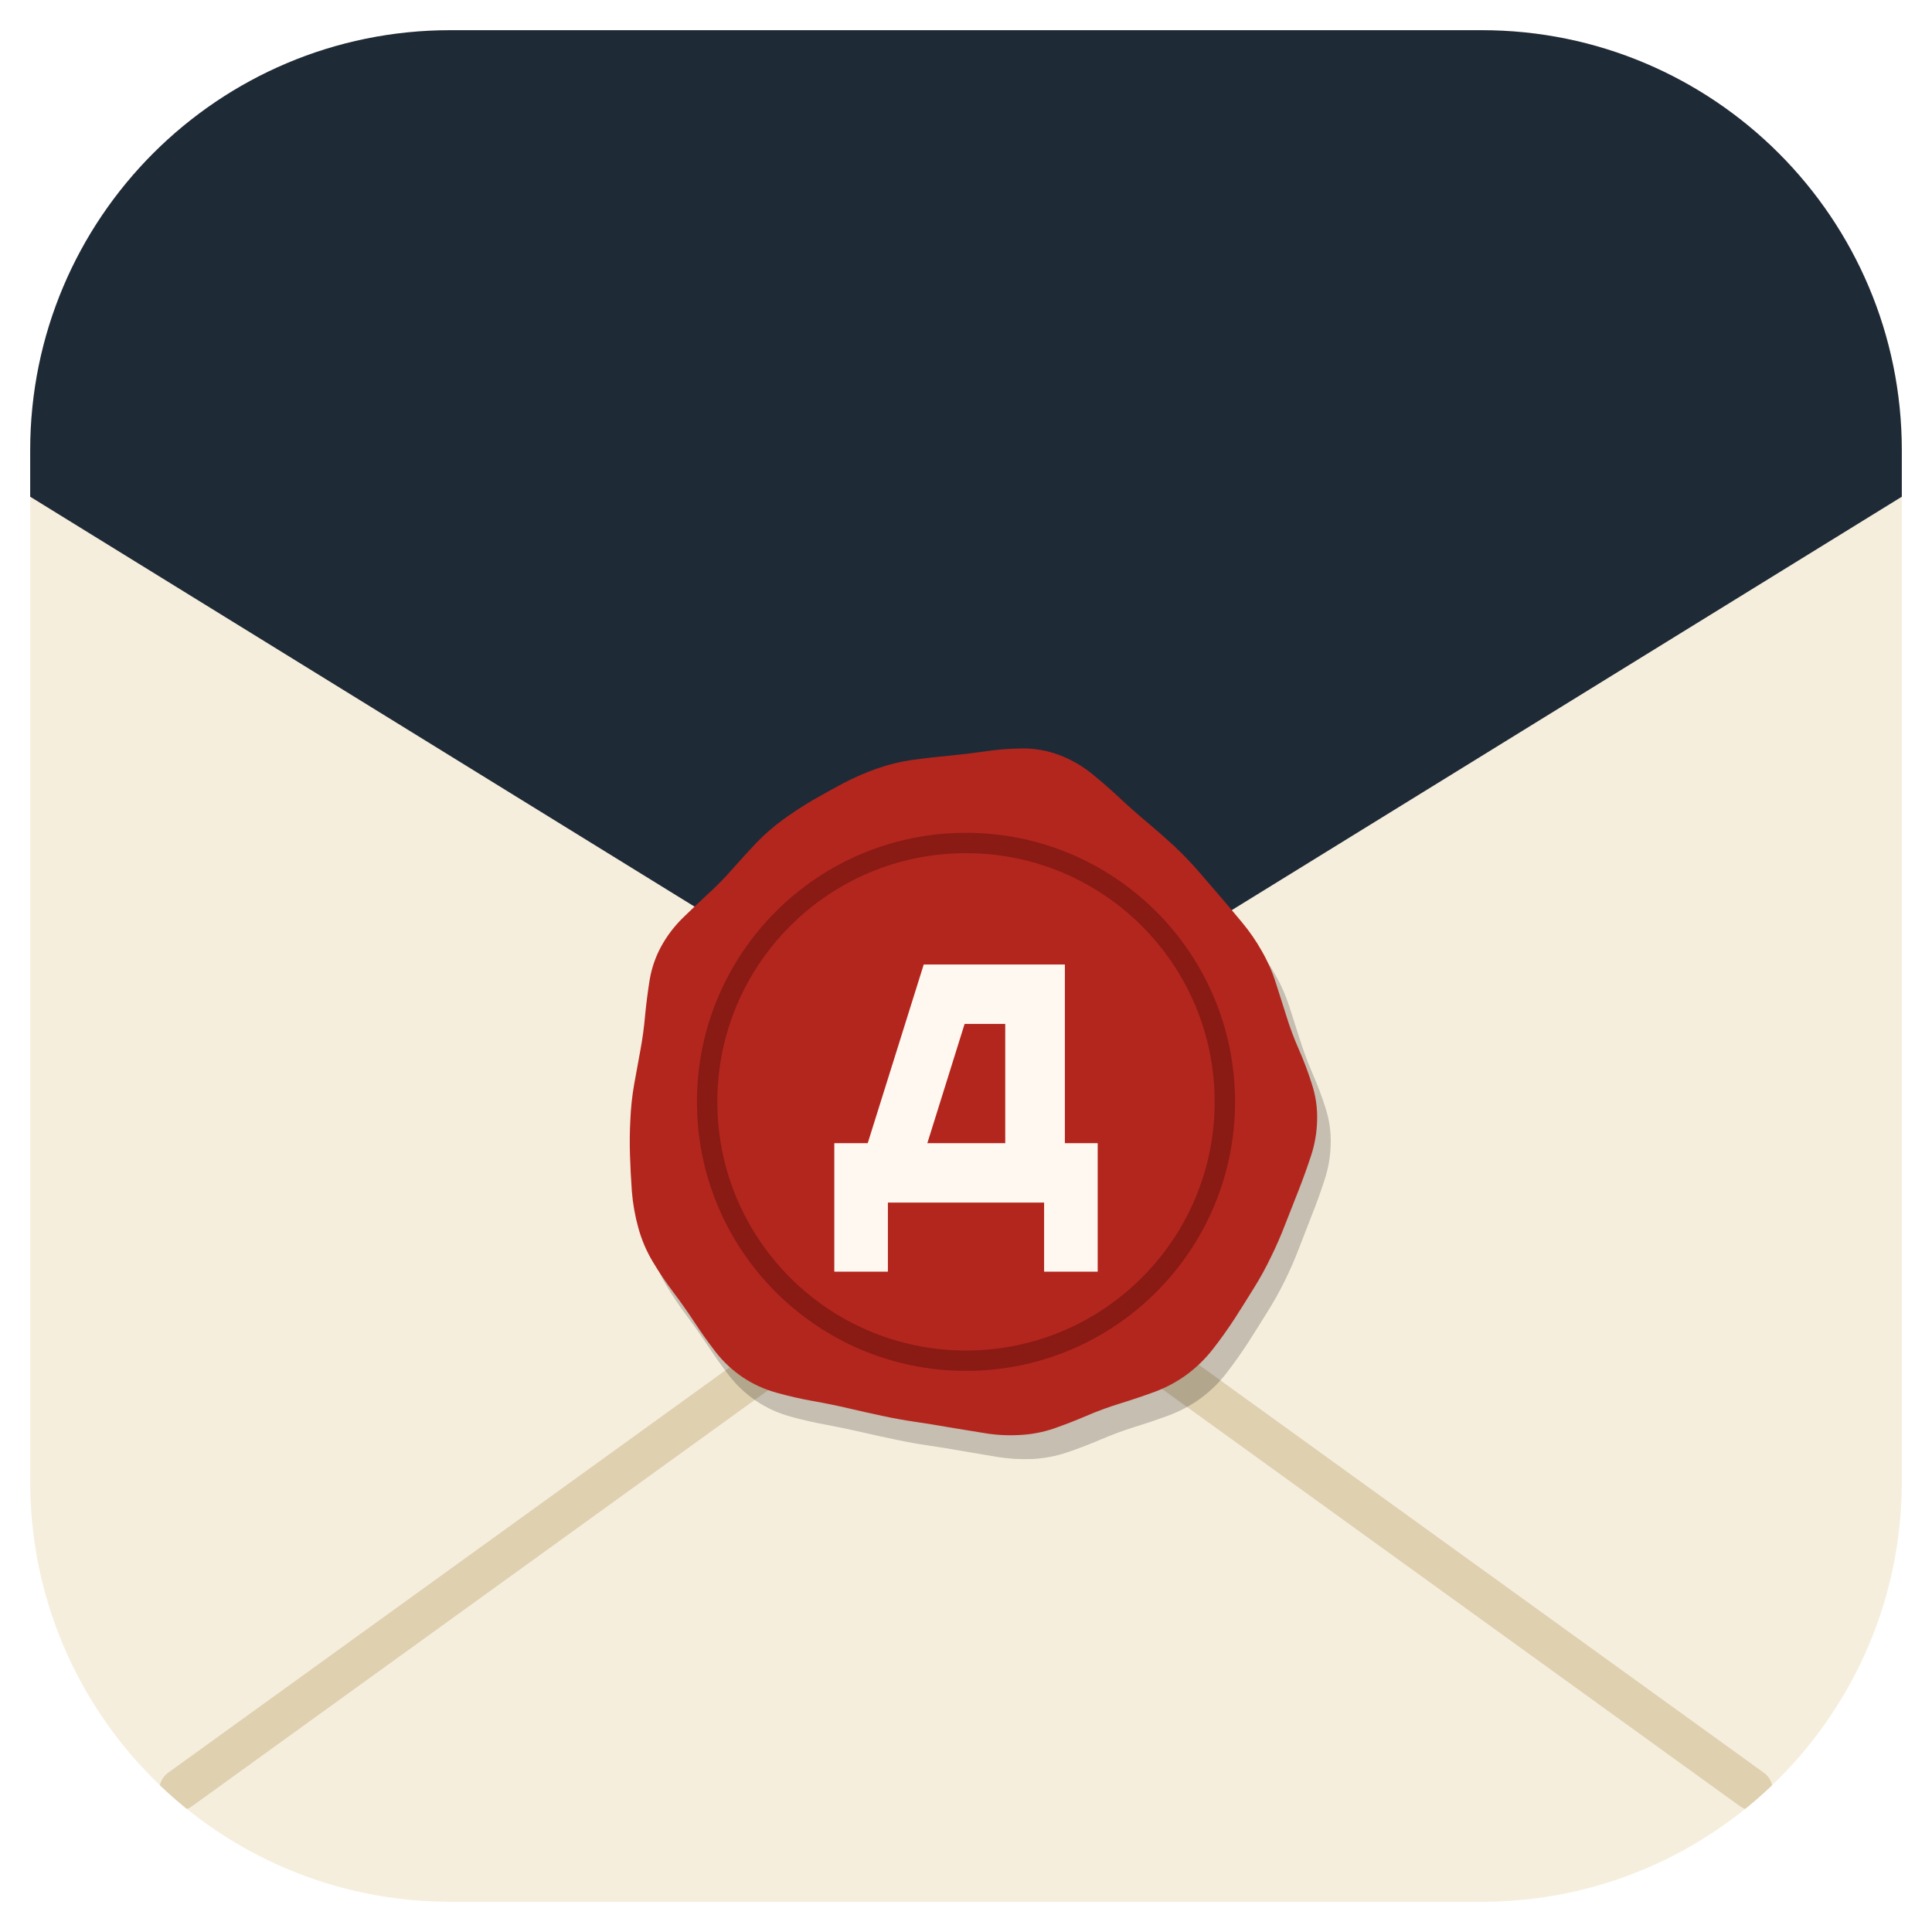
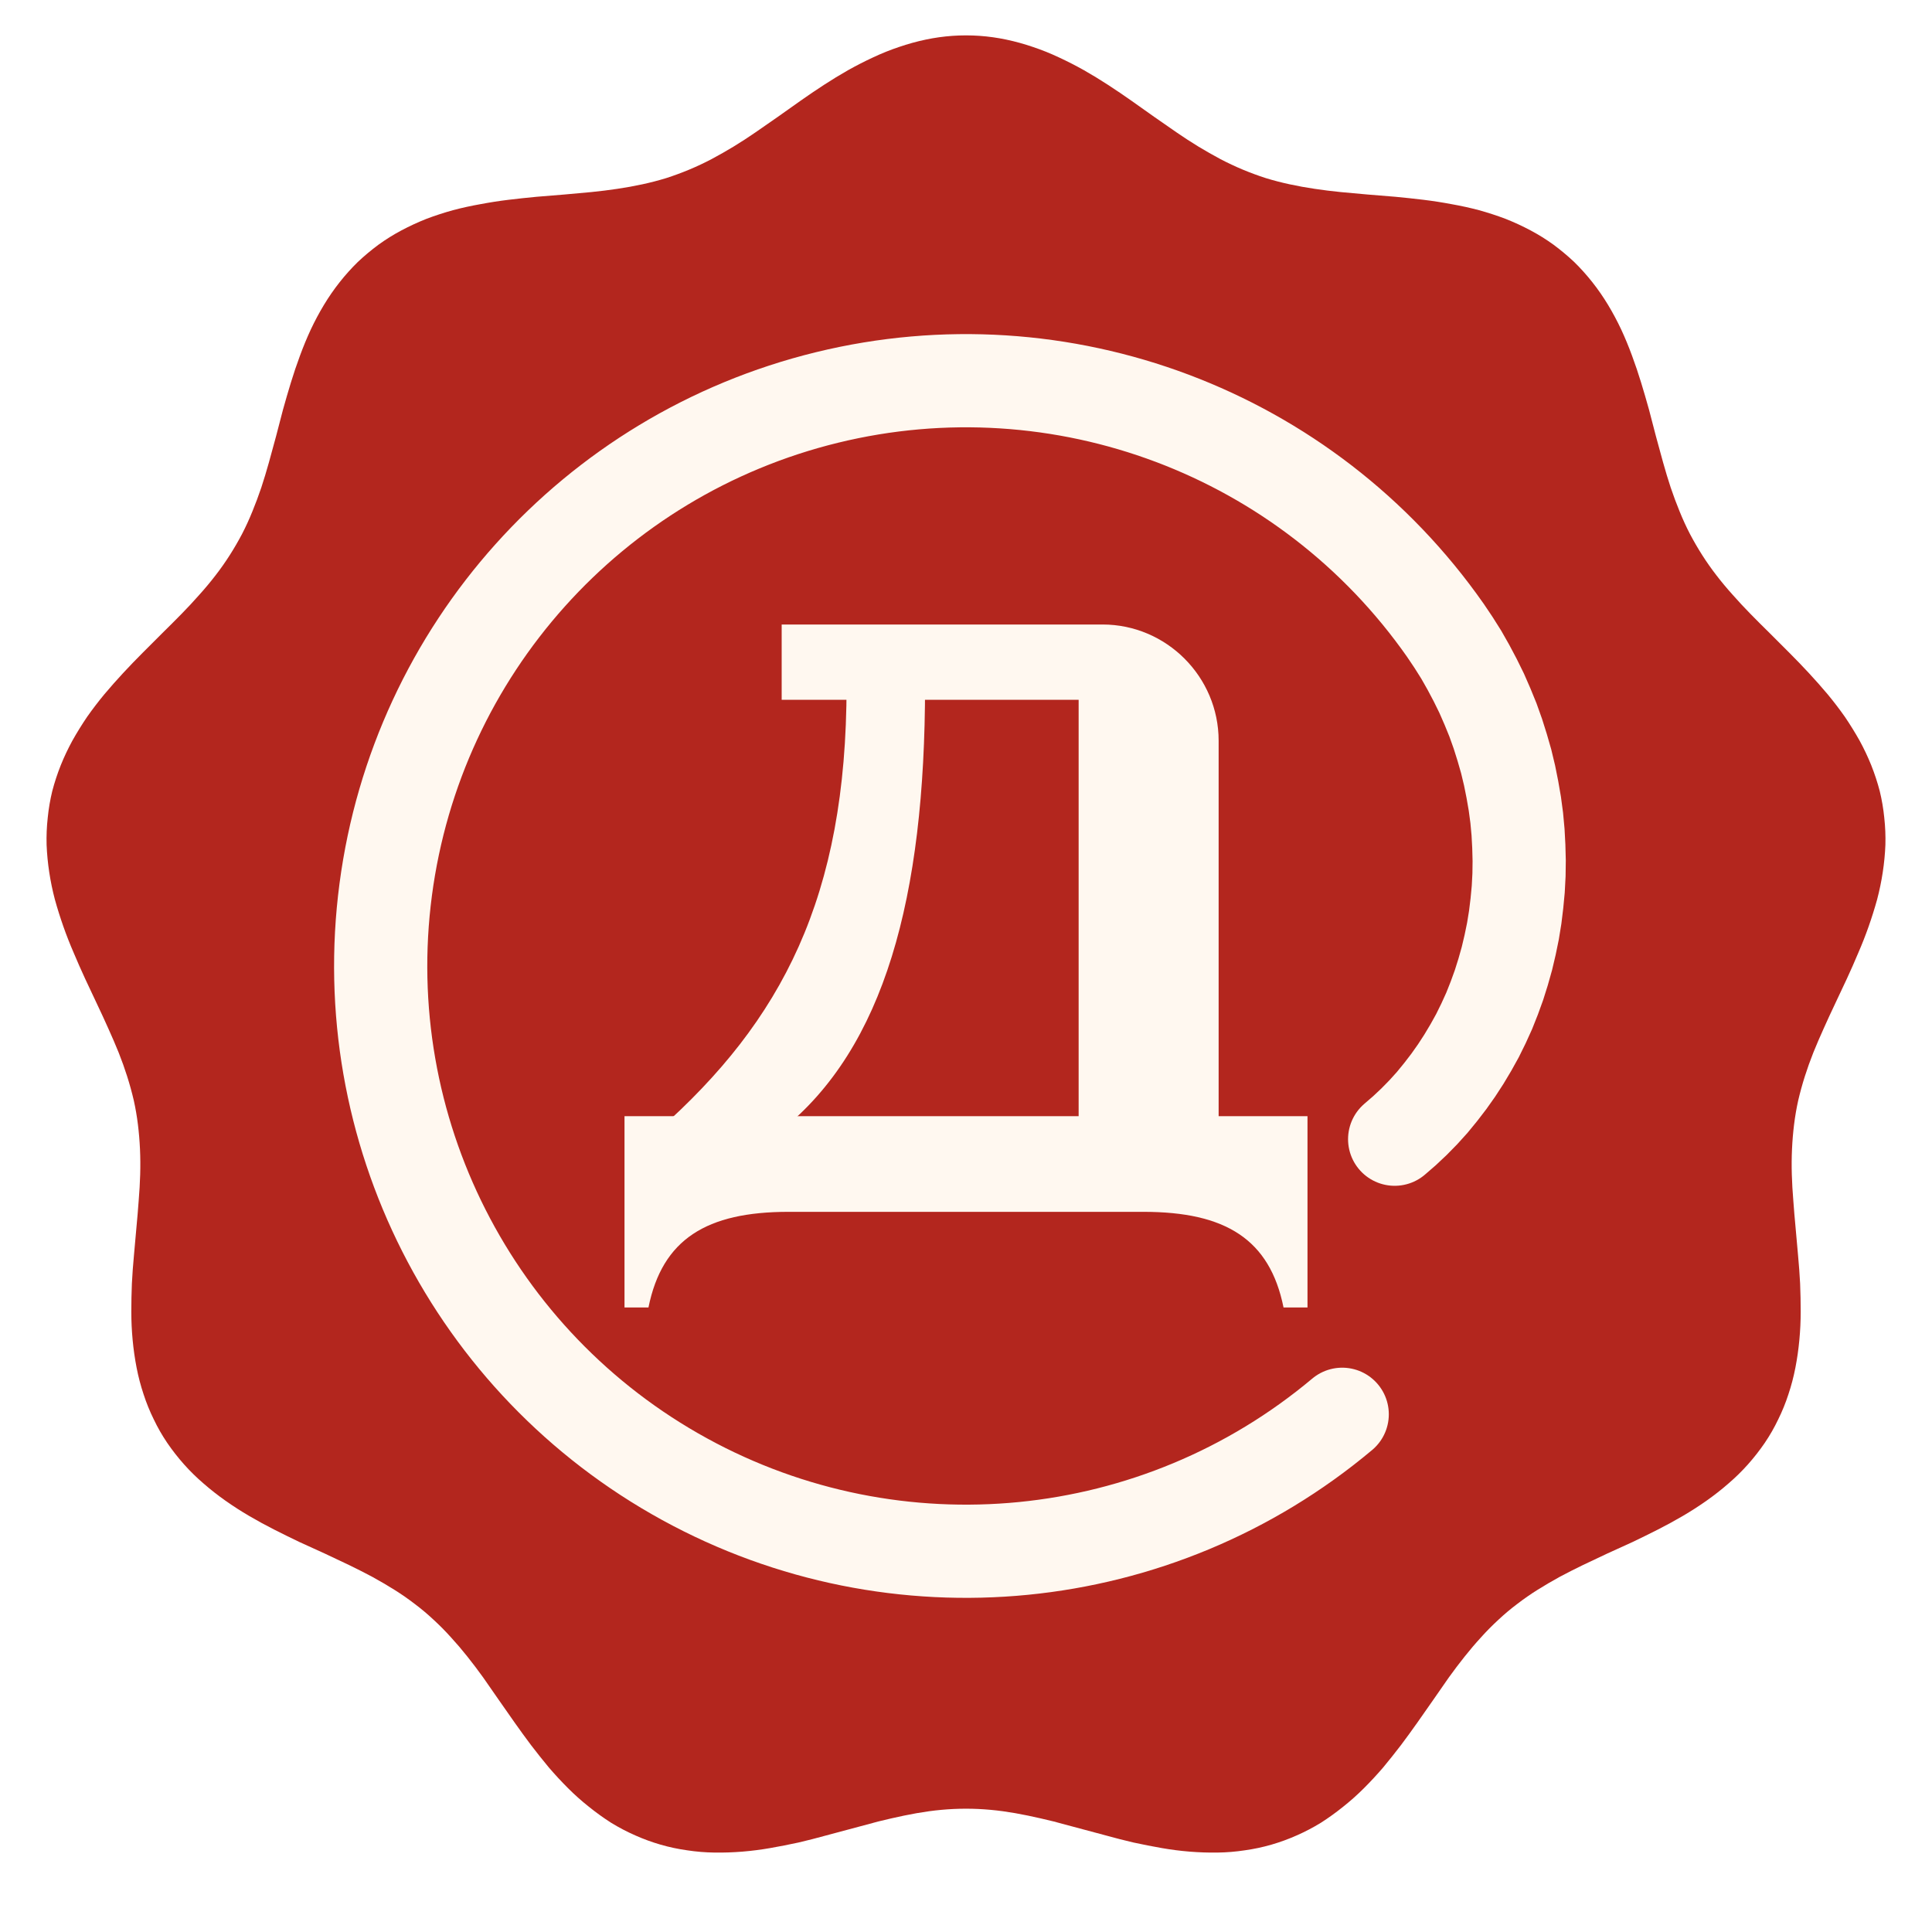
<svg xmlns="http://www.w3.org/2000/svg" viewBox="0 0 1024 1024">
-   <defs>
-     <clipPath id="t">
-       <rect x="16" y="16" width="992" height="992" rx="222.7" />
-     </clipPath>
-   </defs>
-   <g clip-path="url(#t)">
-     <rect x="16" y="16" width="992" height="992" fill="#f6eedd" />
-     <path d="M95.4 948.5L412.7 719.4M928.6 948.5L611.3 719.4" stroke="#dfd0b0" stroke-width="21.8" stroke-linecap="round" />
-     <path d="M6 6H1018V257.1L571.5 532.6Q512 587.4 452.5 532.6L6 257.1Z" fill="#1f2a37" />
-   </g>
-   <path d="M702.5 587.1Q705.6 596.6 705.3 606.4Q705.1 616.2 702 625.5Q699 634.8 695.4 643.8Q691.9 652.7 688.5 661.6Q685.1 670.5 680.9 679Q676.7 687.5 671.6 695.6Q666.6 703.7 661.4 711.8Q656.1 719.9 650.2 727.6Q644.2 735.4 636.3 741.2Q628.4 746.9 619.2 750.3Q609.9 753.7 600.8 756.5Q591.7 759.4 583.1 763.1Q574.5 766.8 565.6 769.8Q556.7 772.8 547.3 773.3Q537.8 773.7 528.5 772.2Q519.2 770.6 510.2 769.1Q501.3 767.5 492.4 766.2Q483.5 764.9 474.6 763Q465.8 761.2 456.8 759.1Q447.8 757 438.2 755.2Q428.6 753.5 418.9 750.8Q409.1 748.1 400.9 742.6Q392.7 737.1 386.6 729.3Q380.6 721.5 375.2 713.3Q369.8 705.2 364 697.4Q358.1 689.6 353.1 681.2Q348.1 672.8 345.5 663.3Q342.9 653.9 342.2 644.2Q341.4 634.4 341.1 624.9Q340.9 615.4 341.3 606Q341.7 596.6 343.3 587.5Q344.9 578.3 346.6 569.3Q348.3 560.3 349.1 551Q350 541.6 351.6 532.2Q353.2 522.7 357.7 514.3Q362.2 505.9 369.1 499.2Q375.9 492.5 382.8 486.2Q389.6 479.9 395.7 473Q401.7 466.1 408.2 459.4Q414.6 452.6 422.2 447.1Q429.7 441.6 437.9 436.9Q446 432.1 454.4 427.7Q462.9 423.2 471.9 420Q481 416.8 490.5 415.5Q500 414.1 509.6 413.2Q519.2 412.3 529.1 410.9Q538.9 409.5 549 409.3Q559.1 409.2 568.4 412.7Q577.8 416.2 585.8 422.7Q593.8 429.1 601 435.9Q608.2 442.6 615.3 448.6Q622.4 454.5 629.2 460.8Q635.9 467 641.9 473.9Q647.9 480.7 653.8 487.6Q659.7 494.5 665.6 501.6Q671.5 508.7 676 516.7Q680.6 524.8 683.4 533.6Q686.2 542.4 689 551.1Q691.8 559.9 695.6 568.8Q699.5 577.7 702.5 587.1Z" fill="#000" fill-opacity=".2" />
-   <path d="M695.3 574.5Q698.4 584 698.1 593.7Q697.9 603.5 694.8 612.8Q691.7 622.2 688.2 631.1Q684.7 640.1 681.2 648.9Q677.8 657.8 673.6 666.3Q669.5 674.9 664.4 683Q659.4 691.1 654.2 699.2Q648.9 707.3 642.9 715Q636.9 722.7 629.1 728.5Q621.2 734.3 612 737.7Q602.7 741.1 593.6 743.9Q584.5 746.7 575.9 750.4Q567.3 754.1 558.4 757.2Q549.5 760.2 540 760.6Q530.6 761.1 521.3 759.5Q512 758 503 756.5Q494 754.9 485.1 753.6Q476.2 752.3 467.4 750.4Q458.5 748.5 449.6 746.4Q440.6 744.3 431 742.6Q421.4 740.9 411.7 738.2Q401.9 735.5 393.7 730Q385.5 724.5 379.4 716.7Q373.3 708.8 368 700.7Q362.6 692.5 356.8 684.8Q350.9 677 345.9 668.6Q340.9 660.2 338.3 650.7Q335.7 641.3 334.9 631.5Q334.2 621.8 333.9 612.3Q333.6 602.7 334.1 593.4Q334.5 584 336.1 574.8Q337.7 565.7 339.4 556.7Q341.1 547.6 341.9 538.3Q342.8 529 344.3 519.5Q345.9 510 350.4 501.7Q355 493.3 361.8 486.6Q368.7 479.9 375.5 473.6Q382.4 467.3 388.4 460.4Q394.5 453.5 400.9 446.7Q407.4 440 414.9 434.5Q422.5 429 430.6 424.2Q438.8 419.5 447.2 415Q455.7 410.6 464.7 407.4Q473.8 404.2 483.3 402.8Q492.8 401.5 502.4 400.6Q512 399.7 521.8 398.3Q531.7 396.8 541.8 396.7Q551.8 396.6 561.2 400.1Q570.6 403.6 578.6 410Q586.6 416.5 593.7 423.2Q600.9 429.9 608.1 435.9Q615.2 441.9 622 448.1Q628.7 454.4 634.7 461.2Q640.7 468.1 646.6 475Q652.5 481.9 658.4 489Q664.3 496.1 668.8 504.1Q673.4 512.1 676.2 520.9Q679 529.7 681.8 538.5Q684.5 547.3 688.4 556.2Q692.3 565 695.3 574.5Z" fill="#b3261e" />
-   <circle cx="512" cy="584" r="137.2" fill="none" stroke="#8a1a14" stroke-width="10.8" />
-   <path d="M442.2 605.9H581.8V637.4H442.2ZM442.2 636.4H470.6V674H442.2ZM553.4 636.4H581.8V674H553.4ZM532.8 511.2H564.4V606.9H532.8ZM489.6 511.2H563.4V542.7H489.6ZM489.6 511.2H521.1L491.2 606.9H459.6Z" fill="#fff8f0" />
+   <path d="M984.9 505.1Q982 512 978.9 518.7Q975.7 525.5 972.6 532.1Q969.5 538.6 966.6 545.1Q963.7 551.5 961.1 557.9Q958.6 564.2 956.6 570.5Q954.6 576.8 953.1 583.2Q951.7 589.5 950.9 596Q950.1 602.5 949.8 609.1Q949.5 615.7 949.7 622.5Q949.9 629.3 950.5 636.4Q951 643.4 951.7 650.7Q952.4 657.9 953 665.3Q953.7 672.7 954.1 680.3Q954.4 687.8 954.4 695.3Q954.4 702.8 953.7 710.2Q953 717.7 951.6 724.9Q950.2 732.1 947.9 739Q945.7 745.8 942.5 752.3Q939.4 758.8 935.4 764.7Q931.3 770.7 926.5 776.1Q921.7 781.5 916.1 786.3Q910.6 791.1 904.5 795.4Q898.4 799.7 891.9 803.5Q885.4 807.3 878.7 810.7Q872 814.1 865.3 817.3Q858.6 820.4 851.9 823.4Q845.3 826.5 839 829.5Q832.6 832.6 826.6 835.8Q820.6 839.1 815 842.6Q809.4 846.1 804.2 850.1Q799 854 794.2 858.5Q789.4 862.9 785 867.8Q780.5 872.7 776.3 878Q772 883.4 767.9 889.1Q763.8 894.9 759.7 900.9Q755.5 906.8 751.3 912.9Q747 919 742.5 925Q737.9 931 733.1 936.8Q728.2 942.5 722.9 947.8Q717.7 953 711.9 957.6Q706.2 962.2 700.1 966.1Q693.9 969.9 687.3 972.8Q680.8 975.7 673.9 977.7Q667 979.7 659.8 980.7Q652.6 981.8 645.3 981.9Q637.9 982 630.5 981.4Q623.1 980.8 615.7 979.5Q608.3 978.2 600.9 976.6Q593.6 974.9 586.4 972.9Q579.2 971 572.2 969.1Q565.2 967.2 558.4 965.4Q551.5 963.7 544.8 962.3Q538.1 960.9 531.6 960Q525 959.1 518.5 958.8Q512 958.5 505.5 958.8Q499 959.1 492.4 960Q485.9 960.9 479.2 962.3Q472.5 963.7 465.6 965.4Q458.8 967.2 451.8 969.1Q444.8 971 437.6 972.9Q430.4 974.9 423.1 976.6Q415.7 978.2 408.3 979.5Q400.9 980.8 393.5 981.4Q386.1 982 378.7 981.9Q371.4 981.8 364.2 980.7Q357 979.7 350.1 977.7Q343.2 975.7 336.7 972.8Q330.1 969.9 323.9 966.1Q317.8 962.2 312.1 957.6Q306.3 953 301.1 947.8Q295.8 942.5 290.9 936.8Q286.1 931 281.5 925Q277 919 272.7 912.9Q268.5 906.8 264.3 900.9Q260.2 894.9 256.1 889.1Q252 883.4 247.7 878Q243.5 872.7 239 867.8Q234.6 862.9 229.8 858.5Q225 854 219.8 850.1Q214.6 846.1 209 842.6Q203.4 839.1 197.4 835.8Q191.4 832.6 185 829.5Q178.7 826.5 172.1 823.4Q165.4 820.4 158.7 817.3Q152 814.1 145.3 810.7Q138.6 807.3 132.1 803.5Q125.6 799.7 119.5 795.4Q113.4 791.1 107.9 786.3Q102.3 781.5 97.5 776.1Q92.7 770.7 88.6 764.7Q84.6 758.8 81.5 752.3Q78.3 745.8 76.1 739Q73.8 732.1 72.4 724.9Q71 717.7 70.3 710.2Q69.6 702.8 69.6 695.3Q69.6 687.8 69.9 680.3Q70.3 672.7 71 665.3Q71.6 657.9 72.3 650.7Q73 643.4 73.5 636.4Q74.1 629.3 74.3 622.5Q74.5 615.7 74.2 609.1Q73.9 602.5 73.1 596Q72.3 589.5 70.9 583.2Q69.4 576.8 67.4 570.5Q65.4 564.2 62.9 557.9Q60.3 551.5 57.4 545.1Q54.5 538.6 51.4 532.1Q48.3 525.5 45.1 518.7Q42 512 39.1 505.1Q36.1 498.2 33.6 491.1Q31.1 484 29.1 476.8Q27.2 469.6 26.1 462.3Q25 455.1 24.7 447.8Q24.5 440.6 25.3 433.4Q26 426.3 27.7 419.3Q29.5 412.4 32.2 405.6Q34.9 398.9 38.4 392.5Q42 386.1 46.2 379.9Q50.5 373.8 55.3 368Q60.1 362.3 65.2 356.8Q70.3 351.3 75.6 346Q80.9 340.7 86 335.6Q91.2 330.5 96.2 325.4Q101.1 320.4 105.6 315.3Q110.2 310.2 114.2 305Q118.3 299.7 121.8 294.2Q125.3 288.7 128.3 283Q131.3 277.2 133.8 271Q136.3 264.9 138.5 258.4Q140.6 252 142.5 245.2Q144.4 238.4 146.3 231.3Q148.1 224.3 150 217.1Q152 209.9 154.2 202.7Q156.4 195.5 159 188.5Q161.6 181.4 164.7 174.7Q167.9 167.9 171.7 161.6Q175.5 155.3 180 149.6Q184.5 143.9 189.6 138.9Q194.8 134 200.6 129.7Q206.4 125.5 212.8 122.1Q219.2 118.7 226 116Q232.9 113.4 240.1 111.4Q247.3 109.5 254.7 108.2Q262.1 106.8 269.5 105.9Q277 105 284.4 104.3Q291.8 103.7 299.1 103.1Q306.3 102.5 313.4 101.8Q320.4 101.1 327.1 100.1Q333.9 99.1 340.4 97.7Q346.9 96.3 353.1 94.4Q359.3 92.4 365.3 89.9Q371.3 87.4 377.2 84.3Q383 81.2 388.8 77.7Q394.7 74.1 400.5 70.1Q406.3 66.1 412.3 61.9Q418.2 57.7 424.3 53.4Q430.4 49.1 436.7 45Q443 40.9 449.5 37.2Q456.1 33.5 462.8 30.4Q469.6 27.2 476.5 24.9Q483.5 22.5 490.6 21Q497.7 19.5 504.8 19Q512 18.5 519.2 19Q526.3 19.5 533.4 21Q540.5 22.5 547.5 24.9Q554.4 27.2 561.2 30.4Q567.9 33.5 574.5 37.2Q581 40.9 587.3 45Q593.6 49.1 599.7 53.4Q605.8 57.7 611.7 61.9Q617.7 66.1 623.5 70.1Q629.3 74.1 635.2 77.7Q641 81.2 646.8 84.3Q652.7 87.4 658.7 89.9Q664.7 92.4 670.9 94.4Q677.1 96.3 683.6 97.7Q690.1 99.1 696.9 100.1Q703.6 101.1 710.6 101.8Q717.7 102.5 724.9 103.1Q732.2 103.7 739.6 104.3Q747 105 754.5 105.9Q761.9 106.8 769.3 108.2Q776.7 109.5 783.9 111.4Q791.1 113.4 798 116Q804.8 118.7 811.2 122.1Q817.6 125.5 823.4 129.7Q829.2 134 834.4 138.9Q839.5 143.9 844 149.6Q848.5 155.3 852.3 161.6Q856.1 167.9 859.3 174.7Q862.4 181.4 865 188.5Q867.6 195.5 869.8 202.7Q872 209.9 874 217.1Q875.9 224.3 877.7 231.3Q879.6 238.4 881.5 245.2Q883.4 252 885.5 258.4Q887.7 264.9 890.2 271Q892.7 277.2 895.7 283Q898.7 288.7 902.2 294.2Q905.7 299.7 909.8 305Q913.8 310.2 918.4 315.3Q922.9 320.4 927.8 325.4Q932.8 330.5 938 335.6Q943.1 340.7 948.4 346Q953.7 351.3 958.8 356.8Q963.9 362.3 968.7 368Q973.5 373.8 977.8 379.9Q982 386.1 985.6 392.5Q989.1 398.9 991.8 405.6Q994.5 412.4 996.3 419.3Q998 426.3 998.7 433.4Q999.5 440.6 999.3 447.8Q999 455.1 997.9 462.3Q996.8 469.6 994.9 476.8Q992.9 484 990.4 491.1Q987.9 498.2 984.9 505.1Z" fill="#b3261e" />
+   <path d="M711.4 749.6A310.2 310.2 0 1 1 766.1 334.1L770.4 340.5L774.5 347L778.3 353.7L781.9 360.5L785.3 367.4L788.4 374.5L791.3 381.6L793.9 388.9L796.2 396.2L798.3 403.5L800.1 411L801.6 418.5L802.9 426L803.9 433.5L804.6 441.1L805 448.6L805.2 456.2L805.1 463.7L804.7 471.3L804 478.7L803.1 486.1L801.9 493.5L800.4 500.8L798.7 508L796.7 515.1L794.5 522.1L792 529L789.3 535.8L786.3 542.4L783.1 548.9L779.6 555.2L775.9 561.4L772 567.4L767.9 573.2L763.6 578.8L759.1 584.3L754.4 589.5L749.5 594.5L744.4 599.3L739.2 603.8" fill="none" stroke="#fff8f0" stroke-width="49.4" stroke-linecap="round" />
+   <path d="M414.3 331H584.4C618.2 331 645.9 358.7 645.9 392.6V598.9H571.7V370.9H414.3Z" fill="#fff8f0" />
+   <path d="M448.7 363.6H490.3C490.3 475.8 468.6 555.4 414.3 598.9H349.1C414.3 541 448.7 475.8 448.7 363.6Z" fill="#fff8f0" />
+   <path d="M331 591.6H693V693H680.3C673 656.8 649.5 642.3 606.1 642.3H417.9C374.5 642.3 351 656.8 343.7 693H331Z" fill="#fff8f0" />
</svg>
